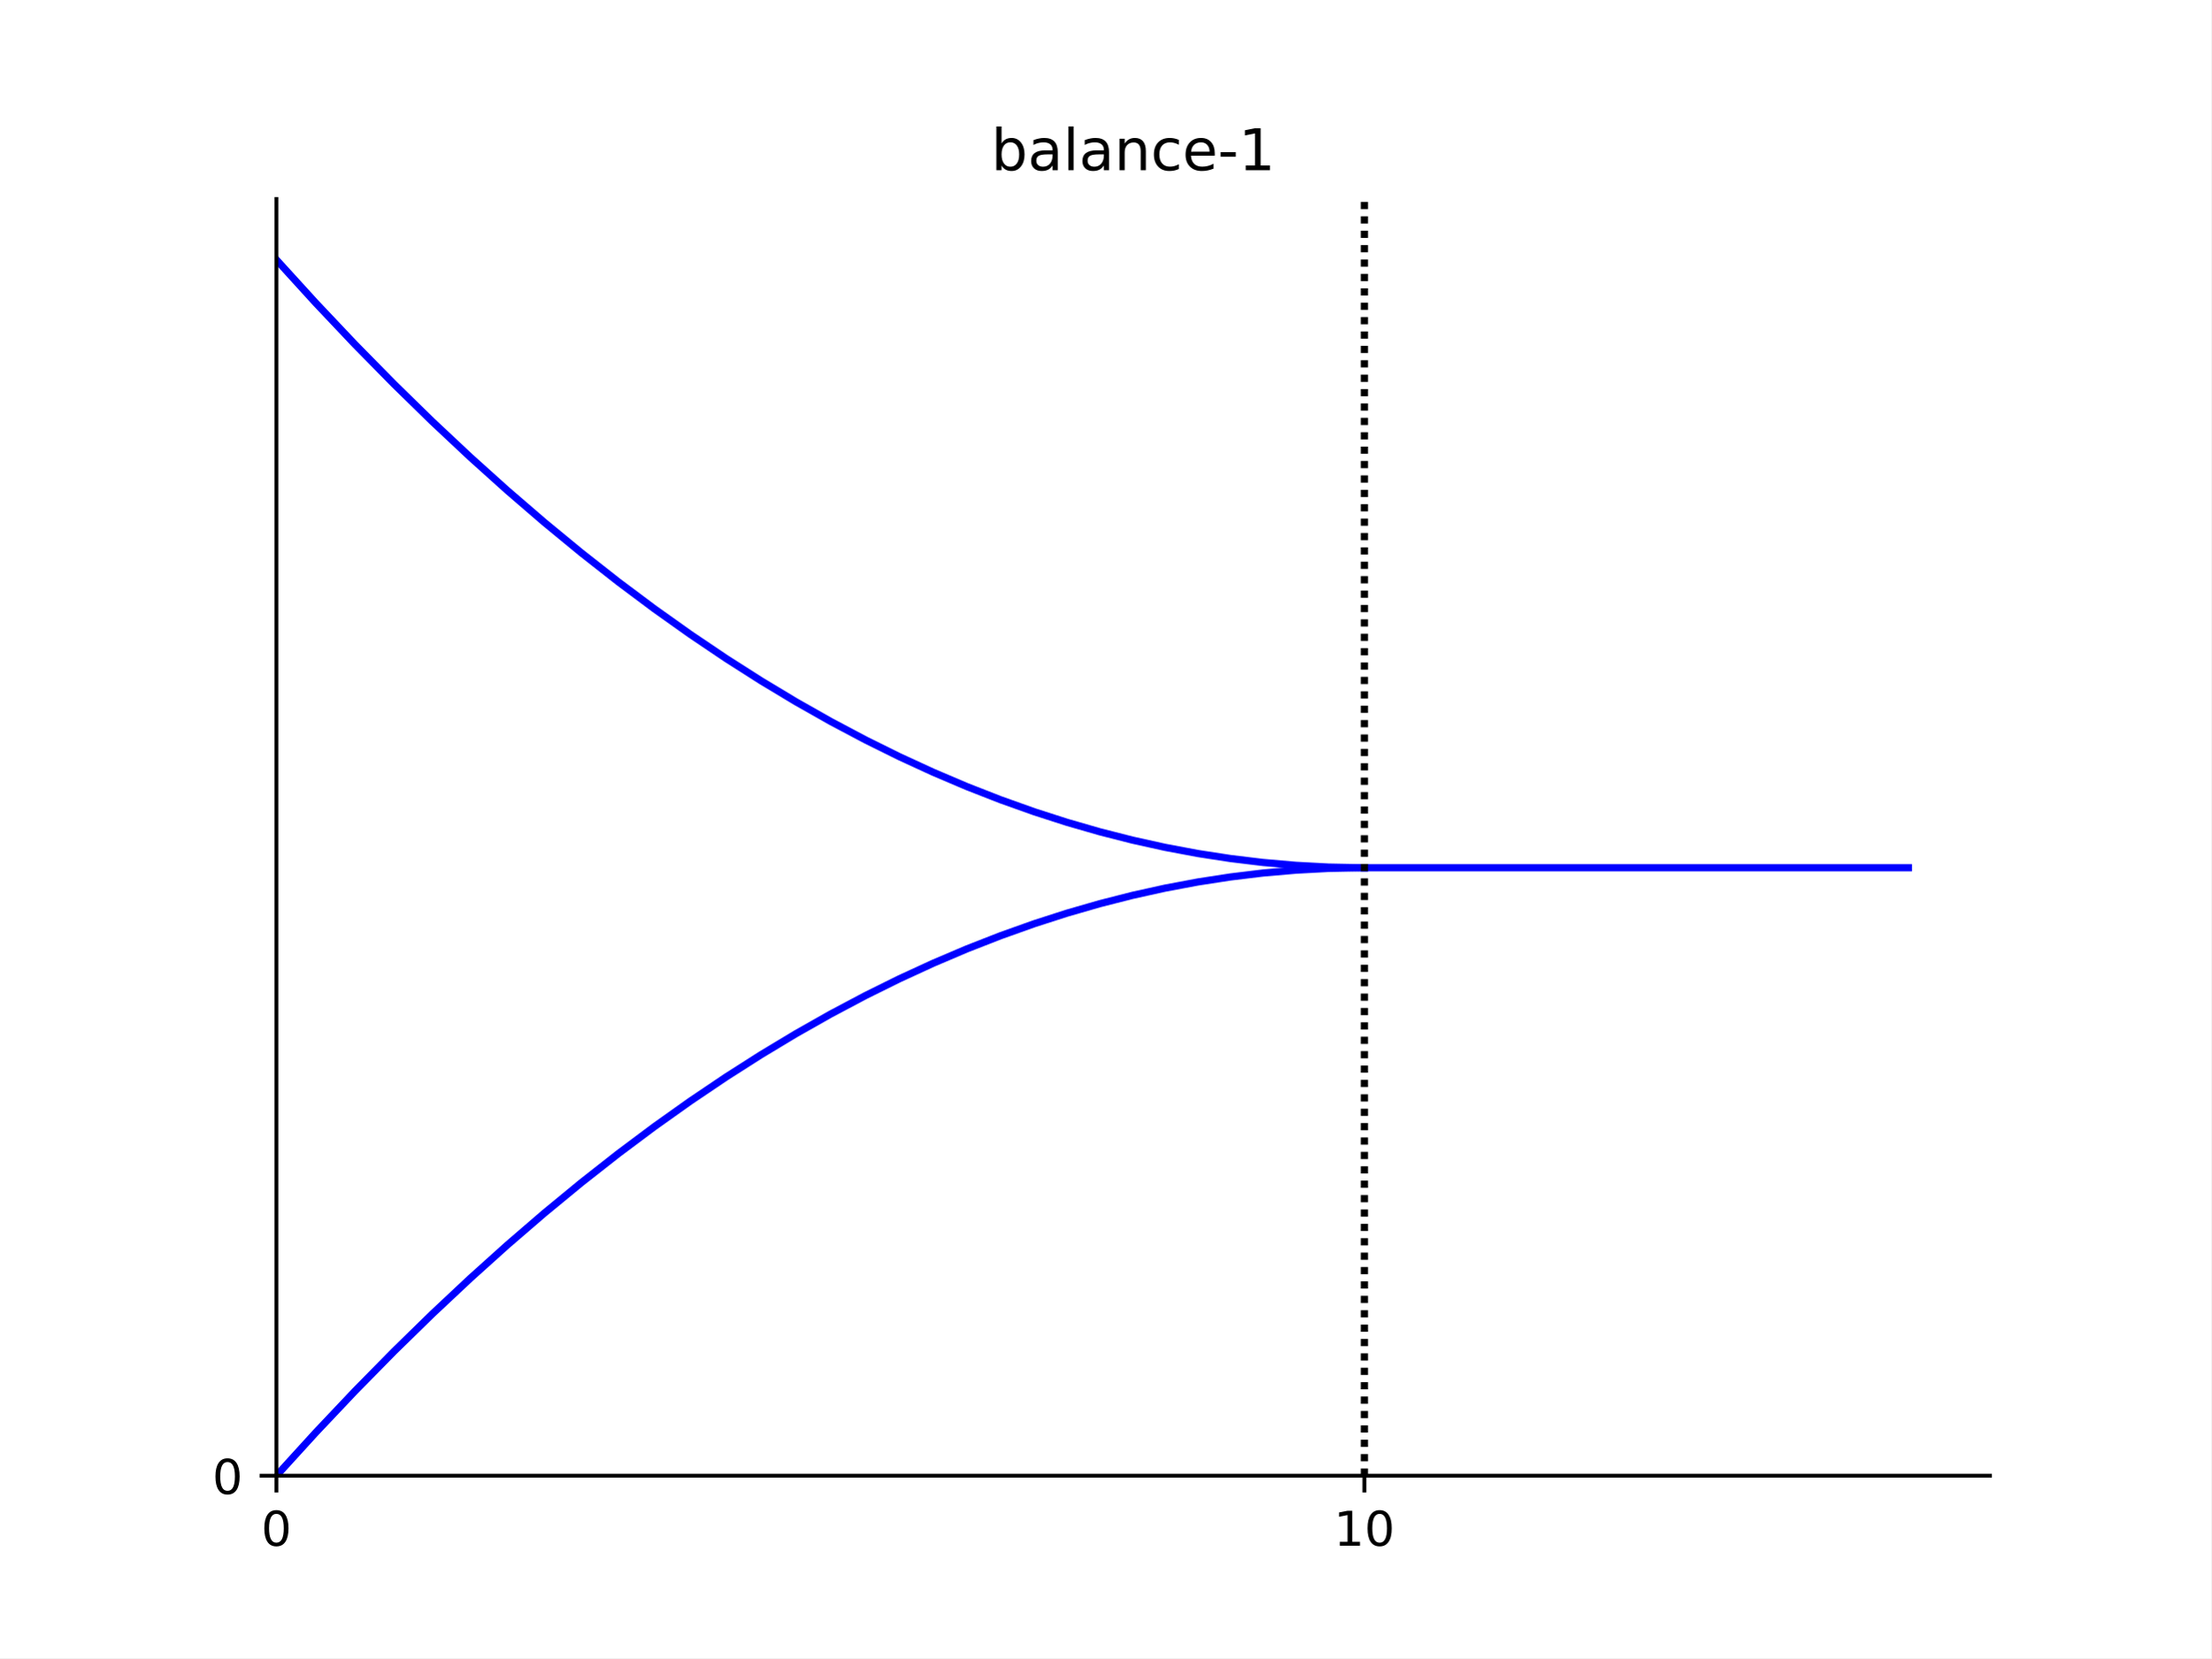
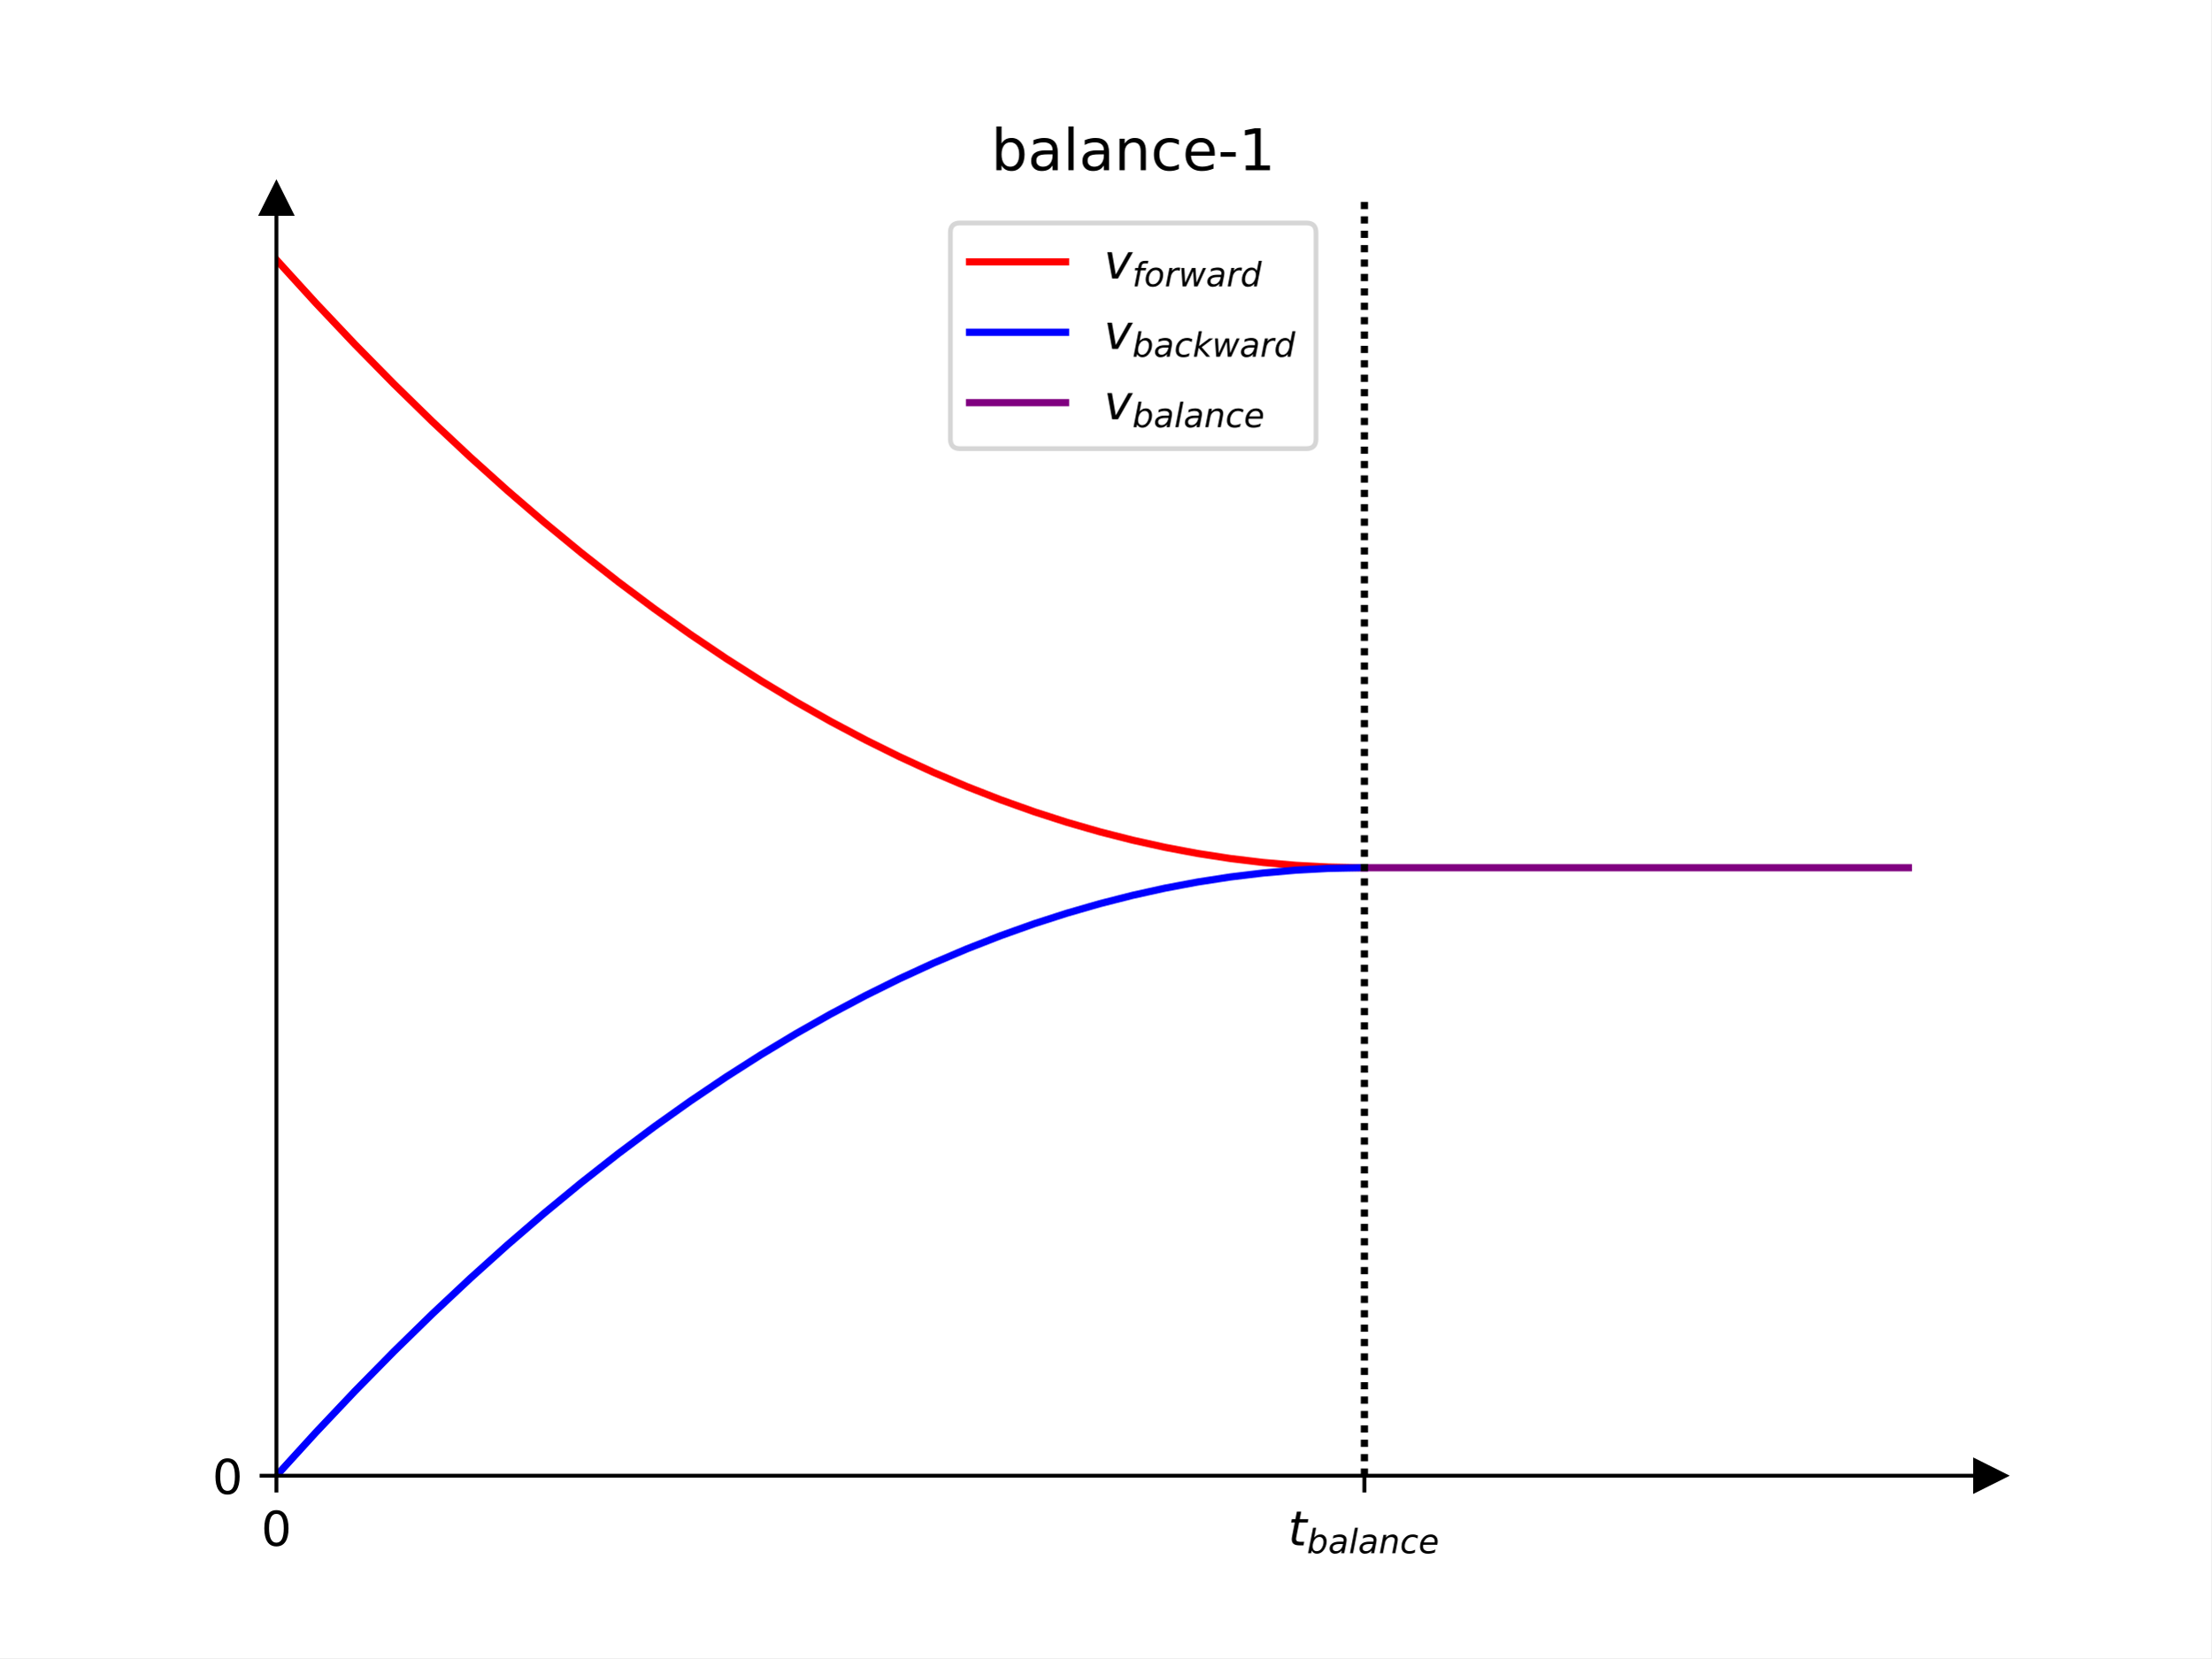
<svg xmlns="http://www.w3.org/2000/svg" xmlns:xlink="http://www.w3.org/1999/xlink" width="460.8pt" height="345.6pt" viewBox="0 0 460.8 345.6" version="1.1">
  <defs>
    <style type="text/css">*{stroke-linejoin: round; stroke-linecap: butt}</style>
  </defs>
  <g id="figure_1">
    <g id="patch_1">
      <path d="M 0 345.6  L 460.8 345.6  L 460.8 0  L 0 0  z " style="fill: #ffffff" />
    </g>
    <g id="axes_1">
      <g id="patch_2">
        <path d="M 57.6 307.584  L 414.72 307.584  L 414.72 41.472  L 57.6 41.472  z " style="fill: #ffffff" />
      </g>
      <g id="matplotlib.axis_1">
        <g id="xtick_1">
          <g id="line2d_1">
            <defs>
-               <path id="m708d7fb2e6" d="M 0 0  L 0 3.5  " style="stroke: #000000; stroke-width: 0.8" />
+               <path id="mefc8e3d4bf" d="M 0 0  L 0 3.5  " style="stroke: #000000; stroke-width: 0.8" />
            </defs>
            <g>
-               <use xlink:href="#m708d7fb2e6" x="57.6" y="307.584" style="stroke: #000000; stroke-width: 0.8" />
+               <use xlink:href="#mefc8e3d4bf" x="57.6" y="307.584" style="stroke: #000000; stroke-width: 0.8" />
            </g>
          </g>
          <g id="text_1">
            <g transform="translate(54.41875 322.1824) scale(0.1 -0.1)">
              <defs>
                <path id="DejaVuSans-30" d="M 2034 4250  Q 1547 4250 1301 3770  Q 1056 3291 1056 2328  Q 1056 1369 1301 889  Q 1547 409 2034 409  Q 2525 409 2770 889  Q 3016 1369 3016 2328  Q 3016 3291 2770 3770  Q 2525 4250 2034 4250  z M 2034 4750  Q 2819 4750 3233 4129  Q 3647 3509 3647 2328  Q 3647 1150 3233 529  Q 2819 -91 2034 -91  Q 1250 -91 836 529  Q 422 1150 422 2328  Q 422 3509 836 4129  Q 1250 4750 2034 4750  z " transform="scale(0.015625)" />
              </defs>
              <use xlink:href="#DejaVuSans-30" />
            </g>
          </g>
        </g>
        <g id="xtick_2">
          <g id="line2d_2">
            <g>
-               <use xlink:href="#m708d7fb2e6" x="284.343" y="307.584" style="stroke: #000000; stroke-width: 0.8" />
+               <use xlink:href="#mefc8e3d4bf" x="284.343" y="307.584" style="stroke: #000000; stroke-width: 0.8" />
            </g>
          </g>
          <g id="text_2">
-             <g transform="translate(277.9804 322.1824) scale(0.1 -0.1)">
+             <g transform="translate(268.4429 322.1824) scale(0.1 -0.1)">
              <defs>
-                 <path id="DejaVuSans-31" d="M 794 531  L 1825 531  L 1825 4091  L 703 3866  L 703 4441  L 1819 4666  L 2450 4666  L 2450 531  L 3481 531  L 3481 0  L 794 0  L 794 531  z " transform="scale(0.015625)" />
+                 <path id="DejaVuSans-Oblique-74" d="M 2706 3500  L 2619 3053  L 1472 3053  L 1100 1153  Q 1081 1047 1072 975  Q 1063 903 1063 863  Q 1063 663 1183 572  Q 1303 481 1569 481  L 2150 481  L 2053 0  L 1503 0  Q 991 0 739 200  Q 488 400 488 806  Q 488 878 497 964  Q 506 1050 525 1153  L 897 3053  L 409 3053  L 500 3500  L 978 3500  L 1172 4494  L 1747 4494  L 1556 3500  L 2706 3500  z " transform="scale(0.015625)" />
+                 <path id="DejaVuSans-Oblique-62" d="M 3169 2138  Q 3169 2591 2961 2847  Q 2753 3103 2388 3103  Q 2122 3103 1889 2973  Q 1656 2844 1484 2597  Q 1303 2338 1198 1995  Q 1094 1653 1094 1313  Q 1094 881 1298 636  Q 1503 391 1863 391  Q 2134 391 2365 517  Q 2597 644 2772 891  Q 2950 1147 3059 1487  Q 3169 1828 3169 2138  z M 1381 2969  Q 1594 3256 1914 3420  Q 2234 3584 2584 3584  Q 3122 3584 3439 3221  Q 3756 2859 3756 2241  Q 3756 1734 3570 1259  Q 3384 784 3041 416  Q 2816 172 2522 40  Q 2228 -91 1906 -91  Q 1566 -91 1316 65  Q 1066 222 909 531  L 806 0  L 231 0  L 1178 4863  L 1753 4863  L 1381 2969  z " transform="scale(0.015625)" />
+                 <path id="DejaVuSans-Oblique-61" d="M 3438 1997  L 3047 0  L 2472 0  L 2578 531  Q 2325 219 2001 64  Q 1678 -91 1281 -91  Q 834 -91 548 182  Q 263 456 263 884  Q 263 1497 752 1853  Q 1241 2209 2100 2209  L 2900 2209  L 2931 2363  Q 2938 2388 2941 2417  Q 2944 2447 2944 2509  Q 2944 2788 2717 2942  Q 2491 3097 2081 3097  Q 1800 3097 1504 3025  Q 1209 2953 897 2809  L 997 3341  Q 1322 3463 1633 3523  Q 1944 3584 2234 3584  Q 2853 3584 3176 3315  Q 3500 3047 3500 2534  Q 3500 2431 3484 2292  Q 3469 2153 3438 1997  z M 2816 1759  L 2241 1759  Q 1534 1759 1195 1570  Q 856 1381 856 984  Q 856 709 1029 553  Q 1203 397 1509 397  Q 1978 397 2328 733  Q 2678 1069 2791 1631  L 2816 1759  z " transform="scale(0.015625)" />
+                 <path id="DejaVuSans-Oblique-6c" d="M 1172 4863  L 1747 4863  L 800 0  L 225 0  L 1172 4863  z " transform="scale(0.015625)" />
+                 <path id="DejaVuSans-Oblique-6e" d="M 3566 2113  L 3156 0  L 2578 0  L 2988 2091  Q 3016 2238 3031 2350  Q 3047 2463 3047 2528  Q 3047 2791 2881 2937  Q 2716 3084 2419 3084  Q 1956 3084 1622 2776  Q 1288 2469 1184 1941  L 800 0  L 225 0  L 903 3500  L 1478 3500  L 1363 2950  Q 1603 3253 1940 3418  Q 2278 3584 2650 3584  Q 3113 3584 3367 3334  Q 3622 3084 3622 2631  Q 3622 2519 3608 2391  Q 3594 2263 3566 2113  z " transform="scale(0.015625)" />
+                 <path id="DejaVuSans-Oblique-63" d="M 3431 3366  L 3316 2797  Q 3109 2947 2876 3022  Q 2644 3097 2394 3097  Q 2119 3097 1870 3000  Q 1622 2903 1453 2725  Q 1184 2453 1037 2087  Q 891 1722 891 1331  Q 891 859 1127 628  Q 1363 397 1844 397  Q 2081 397 2348 469  Q 2616 541 2906 684  L 2797 116  Q 2547 13 2283 -39  Q 2019 -91 1741 -91  Q 1044 -91 669 257  Q 294 606 294 1253  Q 294 1797 489 2255  Q 684 2713 1069 3078  Q 1331 3328 1684 3456  Q 2038 3584 2456 3584  Q 2700 3584 2940 3529  Q 3181 3475 3431 3366  z " transform="scale(0.015625)" />
+                 <path id="DejaVuSans-Oblique-65" d="M 3078 2063  Q 3088 2113 3092 2166  Q 3097 2219 3097 2272  Q 3097 2653 2873 2875  Q 2650 3097 2266 3097  Q 1838 3097 1509 2826  Q 1181 2556 1013 2059  L 3078 2063  z M 3578 1613  L 903 1613  Q 884 1494 878 1425  Q 872 1356 872 1306  Q 872 872 1139 634  Q 1406 397 1894 397  Q 2269 397 2603 481  Q 2938 566 3225 728  L 3116 159  Q 2806 34 2476 -28  Q 2147 -91 1806 -91  Q 1078 -91 686 257  Q 294 606 294 1247  Q 294 1794 489 2264  Q 684 2734 1063 3103  Q 1306 3334 1642 3459  Q 1978 3584 2356 3584  Q 2950 3584 3301 3228  Q 3653 2872 3653 2272  Q 3653 2128 3634 1964  Q 3616 1800 3578 1613  z " transform="scale(0.015625)" />
              </defs>
-               <use xlink:href="#DejaVuSans-31" />
-               <use xlink:href="#DejaVuSans-30" x="63.623" />
+               <use xlink:href="#DejaVuSans-Oblique-74" transform="translate(0 0.78125)" />
+               <use xlink:href="#DejaVuSans-Oblique-62" transform="translate(39.20898 -15.625) scale(0.7)" />
+               <use xlink:href="#DejaVuSans-Oblique-61" transform="translate(83.64258 -15.625) scale(0.7)" />
+               <use xlink:href="#DejaVuSans-Oblique-6c" transform="translate(126.5381 -15.625) scale(0.7)" />
+               <use xlink:href="#DejaVuSans-Oblique-61" transform="translate(145.9863 -15.625) scale(0.7)" />
+               <use xlink:href="#DejaVuSans-Oblique-6e" transform="translate(188.8818 -15.625) scale(0.7)" />
+               <use xlink:href="#DejaVuSans-Oblique-63" transform="translate(233.2471 -15.625) scale(0.7)" />
+               <use xlink:href="#DejaVuSans-Oblique-65" transform="translate(271.7334 -15.625) scale(0.7)" />
            </g>
          </g>
        </g>
      </g>
      <g id="matplotlib.axis_2">
        <g id="ytick_1">
          <g id="line2d_3">
            <defs>
-               <path id="m086c30a2a2" d="M 0 0  L -3.5 0  " style="stroke: #000000; stroke-width: 0.8" />
+               <path id="mddfd9d76b2" d="M 0 0  L -3.5 0  " style="stroke: #000000; stroke-width: 0.8" />
            </defs>
            <g>
-               <use xlink:href="#m086c30a2a2" x="57.6" y="307.584" style="stroke: #000000; stroke-width: 0.8" />
+               <use xlink:href="#mddfd9d76b2" x="57.6" y="307.584" style="stroke: #000000; stroke-width: 0.8" />
            </g>
          </g>
          <g id="text_3">
            <g transform="translate(44.2375 311.3832) scale(0.1 -0.1)">
              <use xlink:href="#DejaVuSans-30" />
            </g>
          </g>
        </g>
      </g>
      <g id="line2d_4">
-         <path d="M 57.6 54.144  L 65.771 63.112  L 73.942 71.752  L 82.113 80.062  L 90.057 87.826  L 98.001 95.278  L 105.718 102.22  L 113.435 108.869  L 121.152 115.223  L 128.869 121.285  L 136.359 126.887  L 143.849 132.213  L 151.339 137.262  L 158.602 141.894  L 165.865 146.266  L 173.128 150.378  L 180.391 154.229  L 187.427 157.713  L 194.463 160.952  L 201.499 163.948  L 208.535 166.699  L 215.571 169.207  L 222.38 171.401  L 229.189 173.366  L 235.998 175.103  L 242.807 176.612  L 249.616 177.892  L 256.426 178.943  L 263.235 179.766  L 270.044 180.36  L 276.853 180.726  L 283.662 180.863  L 284.343 180.864  L 284.343 180.864  " clip-path="url(#p65069495a7)" style="fill: none; stroke: #0000ff; stroke-width: 1.5; stroke-linecap: square" />
+         <path d="M 57.6 54.144  L 65.771 63.112  L 73.942 71.752  L 82.113 80.062  L 90.057 87.826  L 98.001 95.278  L 105.718 102.22  L 113.435 108.869  L 121.152 115.223  L 128.869 121.285  L 136.359 126.887  L 143.849 132.213  L 151.339 137.262  L 158.602 141.894  L 165.865 146.266  L 173.128 150.378  L 180.391 154.229  L 187.427 157.713  L 194.463 160.952  L 201.499 163.948  L 208.535 166.699  L 215.571 169.207  L 222.38 171.401  L 229.189 173.366  L 235.998 175.103  L 242.807 176.612  L 249.616 177.892  L 256.426 178.943  L 263.235 179.766  L 270.044 180.36  L 276.853 180.726  L 283.662 180.863  L 284.343 180.864  L 284.343 180.864  " clip-path="url(#p19e7585fca)" style="fill: none; stroke: #ff0000; stroke-width: 1.5; stroke-linecap: square" />
      </g>
      <g id="line2d_5">
-         <path d="M 57.6 307.584  L 65.771 298.616  L 73.942 289.976  L 82.113 281.666  L 90.057 273.902  L 98.001 266.45  L 105.718 259.508  L 113.435 252.859  L 121.152 246.505  L 128.869 240.443  L 136.359 234.841  L 143.849 229.515  L 151.339 224.466  L 158.602 219.834  L 165.865 215.462  L 173.128 211.35  L 180.391 207.499  L 187.427 204.015  L 194.463 200.776  L 201.499 197.78  L 208.535 195.029  L 215.571 192.521  L 222.38 190.327  L 229.189 188.362  L 235.998 186.625  L 242.807 185.116  L 249.616 183.836  L 256.426 182.785  L 263.235 181.962  L 270.044 181.368  L 276.853 181.002  L 283.662 180.865  L 284.343 180.864  L 284.343 180.864  " clip-path="url(#p65069495a7)" style="fill: none; stroke: #0000ff; stroke-width: 1.5; stroke-linecap: square" />
+         <path d="M 57.6 307.584  L 65.771 298.616  L 73.942 289.976  L 82.113 281.666  L 90.057 273.902  L 98.001 266.45  L 105.718 259.508  L 113.435 252.859  L 121.152 246.505  L 128.869 240.443  L 136.359 234.841  L 143.849 229.515  L 151.339 224.466  L 158.602 219.834  L 165.865 215.462  L 173.128 211.35  L 180.391 207.499  L 187.427 204.015  L 194.463 200.776  L 201.499 197.78  L 208.535 195.029  L 215.571 192.521  L 222.38 190.327  L 229.189 188.362  L 235.998 186.625  L 242.807 185.116  L 249.616 183.836  L 256.426 182.785  L 263.235 181.962  L 270.044 181.368  L 276.853 181.002  L 283.662 180.865  L 284.343 180.864  L 284.343 180.864  " clip-path="url(#p19e7585fca)" style="fill: none; stroke: #0000ff; stroke-width: 1.5; stroke-linecap: square" />
      </g>
      <g id="line2d_6">
-         <path d="M 284.343 180.864  L 397.714 180.864  L 397.714 180.864  " clip-path="url(#p65069495a7)" style="fill: none; stroke: #0000ff; stroke-width: 1.5; stroke-linecap: square" />
+         <path d="M 284.343 180.864  L 397.714 180.864  L 397.714 180.864  " clip-path="url(#p19e7585fca)" style="fill: none; stroke: #800080; stroke-width: 1.5; stroke-linecap: square" />
      </g>
      <g id="line2d_7">
-         <path d="M 284.343 307.584  L 284.343 41.472  " clip-path="url(#p65069495a7)" style="fill: none; stroke-dasharray: 1.5,1.5; stroke-dashoffset: 0; stroke: #000000; stroke-width: 1.5" />
+         <path d="M 284.343 307.584  L 284.343 41.472  " clip-path="url(#p19e7585fca)" style="fill: none; stroke-dasharray: 1.5,1.5; stroke-dashoffset: 0; stroke: #000000; stroke-width: 1.5" />
+       </g>
+       <g id="line2d_8">
+         <defs>
+           <path id="m32b1af7a9e" d="M 3 0  L -3 -3  L -3 3  z " style="stroke: #000000; stroke-linejoin: miter" />
+         </defs>
+         <g>
+           <use xlink:href="#m32b1af7a9e" x="414.72" y="307.584" style="stroke: #000000; stroke-linejoin: miter" />
+         </g>
+       </g>
+       <g id="line2d_9">
+         <defs>
+           <path id="m60aba2ac56" d="M 0 -3  L -3 3  L 3 3  z " style="stroke: #000000; stroke-linejoin: miter" />
+         </defs>
+         <g>
+           <use xlink:href="#m60aba2ac56" x="57.6" y="41.472" style="stroke: #000000; stroke-linejoin: miter" />
+         </g>
      </g>
      <g id="patch_3">
        <path d="M 57.6 307.584  L 57.6 41.472  " style="fill: none; stroke: #000000; stroke-width: 0.8; stroke-linejoin: miter; stroke-linecap: square" />
      </g>
      <g id="patch_4">
        <path d="M 414.72 307.584  L 414.72 41.472  " style="fill: none" />
      </g>
      <g id="patch_5">
        <path d="M 57.6 307.584  L 414.72 307.584  " style="fill: none; stroke: #000000; stroke-width: 0.8; stroke-linejoin: miter; stroke-linecap: square" />
      </g>
      <g id="patch_6">
        <path d="M 57.6 41.472  L 414.72 41.472  " style="fill: none" />
      </g>
      <g id="text_4">
        <g transform="translate(206.5547 35.472) scale(0.12 -0.12)">
          <defs>
            <path id="DejaVuSans-62" d="M 3116 1747  Q 3116 2381 2855 2742  Q 2594 3103 2138 3103  Q 1681 3103 1420 2742  Q 1159 2381 1159 1747  Q 1159 1113 1420 752  Q 1681 391 2138 391  Q 2594 391 2855 752  Q 3116 1113 3116 1747  z M 1159 2969  Q 1341 3281 1617 3432  Q 1894 3584 2278 3584  Q 2916 3584 3314 3078  Q 3713 2572 3713 1747  Q 3713 922 3314 415  Q 2916 -91 2278 -91  Q 1894 -91 1617 61  Q 1341 213 1159 525  L 1159 0  L 581 0  L 581 4863  L 1159 4863  L 1159 2969  z " transform="scale(0.015625)" />
            <path id="DejaVuSans-61" d="M 2194 1759  Q 1497 1759 1228 1600  Q 959 1441 959 1056  Q 959 750 1161 570  Q 1363 391 1709 391  Q 2188 391 2477 730  Q 2766 1069 2766 1631  L 2766 1759  L 2194 1759  z M 3341 1997  L 3341 0  L 2766 0  L 2766 531  Q 2569 213 2275 61  Q 1981 -91 1556 -91  Q 1019 -91 701 211  Q 384 513 384 1019  Q 384 1609 779 1909  Q 1175 2209 1959 2209  L 2766 2209  L 2766 2266  Q 2766 2663 2505 2880  Q 2244 3097 1772 3097  Q 1472 3097 1187 3025  Q 903 2953 641 2809  L 641 3341  Q 956 3463 1253 3523  Q 1550 3584 1831 3584  Q 2591 3584 2966 3190  Q 3341 2797 3341 1997  z " transform="scale(0.015625)" />
            <path id="DejaVuSans-6c" d="M 603 4863  L 1178 4863  L 1178 0  L 603 0  L 603 4863  z " transform="scale(0.015625)" />
            <path id="DejaVuSans-6e" d="M 3513 2113  L 3513 0  L 2938 0  L 2938 2094  Q 2938 2591 2744 2837  Q 2550 3084 2163 3084  Q 1697 3084 1428 2787  Q 1159 2491 1159 1978  L 1159 0  L 581 0  L 581 3500  L 1159 3500  L 1159 2956  Q 1366 3272 1645 3428  Q 1925 3584 2291 3584  Q 2894 3584 3203 3211  Q 3513 2838 3513 2113  z " transform="scale(0.015625)" />
            <path id="DejaVuSans-63" d="M 3122 3366  L 3122 2828  Q 2878 2963 2633 3030  Q 2388 3097 2138 3097  Q 1578 3097 1268 2742  Q 959 2388 959 1747  Q 959 1106 1268 751  Q 1578 397 2138 397  Q 2388 397 2633 464  Q 2878 531 3122 666  L 3122 134  Q 2881 22 2623 -34  Q 2366 -91 2075 -91  Q 1284 -91 818 406  Q 353 903 353 1747  Q 353 2603 823 3093  Q 1294 3584 2113 3584  Q 2378 3584 2631 3529  Q 2884 3475 3122 3366  z " transform="scale(0.015625)" />
            <path id="DejaVuSans-65" d="M 3597 1894  L 3597 1613  L 953 1613  Q 991 1019 1311 708  Q 1631 397 2203 397  Q 2534 397 2845 478  Q 3156 559 3463 722  L 3463 178  Q 3153 47 2828 -22  Q 2503 -91 2169 -91  Q 1331 -91 842 396  Q 353 884 353 1716  Q 353 2575 817 3079  Q 1281 3584 2069 3584  Q 2775 3584 3186 3129  Q 3597 2675 3597 1894  z M 3022 2063  Q 3016 2534 2758 2815  Q 2500 3097 2075 3097  Q 1594 3097 1305 2825  Q 1016 2553 972 2059  L 3022 2063  z " transform="scale(0.015625)" />
            <path id="DejaVuSans-2d" d="M 313 2009  L 1997 2009  L 1997 1497  L 313 1497  L 313 2009  z " transform="scale(0.015625)" />
+             <path id="DejaVuSans-31" d="M 794 531  L 1825 531  L 1825 4091  L 703 3866  L 703 4441  L 1819 4666  L 2450 4666  L 2450 531  L 3481 531  L 3481 0  L 794 0  L 794 531  z " transform="scale(0.015625)" />
          </defs>
          <use xlink:href="#DejaVuSans-62" />
          <use xlink:href="#DejaVuSans-61" x="63.477" />
          <use xlink:href="#DejaVuSans-6c" x="124.756" />
          <use xlink:href="#DejaVuSans-61" x="152.539" />
          <use xlink:href="#DejaVuSans-6e" x="213.818" />
          <use xlink:href="#DejaVuSans-63" x="277.197" />
          <use xlink:href="#DejaVuSans-65" x="332.178" />
          <use xlink:href="#DejaVuSans-2d" x="393.701" />
          <use xlink:href="#DejaVuSans-31" x="429.785" />
        </g>
      </g>
+       <g id="legend_1">
+         <g id="patch_7">
+           <path d="M 200.06 93.506  L 272.26 93.506  Q 274.26 93.506 274.26 91.506  L 274.26 48.472  Q 274.26 46.472 272.26 46.472  L 200.06 46.472  Q 198.06 46.472 198.06 48.472  L 198.06 91.506  Q 198.06 93.506 200.06 93.506  z " style="fill: #ffffff; opacity: 0.8; stroke: #cccccc; stroke-linejoin: miter" />
+         </g>
+         <g id="line2d_10">
+           <path d="M 202.06 54.57  L 212.06 54.57  L 222.06 54.57  " style="fill: none; stroke: #ff0000; stroke-width: 1.5; stroke-linecap: square" />
+         </g>
+         <g id="text_5">
+           <g transform="translate(230.06 58.07044) scale(0.1 -0.1)">
+             <defs>
+               <path id="DejaVuSans-Oblique-76" d="M 459 3500  L 1069 3500  L 1581 525  L 3256 3500  L 3866 3500  L 1875 0  L 1100 0  L 459 3500  z " transform="scale(0.015625)" />
+               <path id="DejaVuSans-Oblique-66" d="M 3059 4863  L 2969 4384  L 2419 4384  Q 2106 4384 1964 4261  Q 1822 4138 1753 3809  L 1691 3500  L 2638 3500  L 2553 3053  L 1606 3053  L 1013 0  L 434 0  L 1031 3053  L 481 3053  L 563 3500  L 1113 3500  L 1159 3744  Q 1278 4363 1576 4613  Q 1875 4863 2516 4863  L 3059 4863  z " transform="scale(0.015625)" />
+               <path id="DejaVuSans-Oblique-6f" d="M 1625 -91  Q 1009 -91 651 289  Q 294 669 294 1325  Q 294 1706 417 2101  Q 541 2497 738 2766  Q 1047 3184 1428 3384  Q 1809 3584 2291 3584  Q 2888 3584 3255 3212  Q 3622 2841 3622 2241  Q 3622 1825 3500 1412  Q 3378 1000 3181 728  Q 2875 309 2494 109  Q 2113 -91 1625 -91  z M 891 1344  Q 891 869 1089 633  Q 1288 397 1691 397  Q 2269 397 2648 901  Q 3028 1406 3028 2181  Q 3028 2634 2825 2865  Q 2622 3097 2228 3097  Q 1903 3097 1650 2945  Q 1397 2794 1197 2484  Q 1050 2253 970 1956  Q 891 1659 891 1344  z " transform="scale(0.015625)" />
+               <path id="DejaVuSans-Oblique-72" d="M 2853 2969  Q 2766 3016 2653 3041  Q 2541 3066 2413 3066  Q 1953 3066 1609 2717  Q 1266 2369 1153 1784  L 800 0  L 225 0  L 909 3500  L 1484 3500  L 1375 2956  Q 1603 3259 1920 3421  Q 2238 3584 2597 3584  Q 2691 3584 2781 3573  Q 2872 3563 2963 3538  L 2853 2969  z " transform="scale(0.015625)" />
+               <path id="DejaVuSans-Oblique-77" d="M 544 3500  L 1113 3500  L 1259 684  L 2566 3500  L 3231 3500  L 3425 684  L 4666 3500  L 5241 3500  L 3641 0  L 2969 0  L 2797 2900  L 1459 0  L 781 0  L 544 3500  z " transform="scale(0.015625)" />
+               <path id="DejaVuSans-Oblique-64" d="M 2675 525  Q 2444 222 2128 65  Q 1813 -91 1428 -91  Q 903 -91 598 267  Q 294 625 294 1247  Q 294 1766 478 2236  Q 663 2706 1013 3078  Q 1244 3325 1534 3454  Q 1825 3584 2144 3584  Q 2481 3584 2739 3421  Q 2997 3259 3138 2956  L 3513 4863  L 4091 4863  L 3144 0  L 2566 0  L 2675 525  z M 891 1350  Q 891 897 1095 644  Q 1300 391 1663 391  Q 1931 391 2161 520  Q 2391 650 2566 903  Q 2750 1166 2856 1509  Q 2963 1853 2963 2188  Q 2963 2622 2758 2865  Q 2553 3109 2194 3109  Q 1922 3109 1687 2981  Q 1453 2853 1288 2613  Q 1106 2353 998 2009  Q 891 1666 891 1350  z " transform="scale(0.015625)" />
+             </defs>
+             <use xlink:href="#DejaVuSans-Oblique-76" transform="translate(0 0.3125)" />
+             <use xlink:href="#DejaVuSans-Oblique-66" transform="translate(59.17969 -16.09375) scale(0.7)" />
+             <use xlink:href="#DejaVuSans-Oblique-6f" transform="translate(83.82324 -16.09375) scale(0.7)" />
+             <use xlink:href="#DejaVuSans-Oblique-72" transform="translate(126.6504 -16.09375) scale(0.7)" />
+             <use xlink:href="#DejaVuSans-Oblique-77" transform="translate(155.4297 -16.09375) scale(0.7)" />
+             <use xlink:href="#DejaVuSans-Oblique-61" transform="translate(212.6807 -16.09375) scale(0.7)" />
+             <use xlink:href="#DejaVuSans-Oblique-72" transform="translate(255.5762 -16.09375) scale(0.7)" />
+             <use xlink:href="#DejaVuSans-Oblique-64" transform="translate(284.3555 -16.09375) scale(0.7)" />
+           </g>
+         </g>
+         <g id="line2d_11">
+           <path d="M 202.06 69.249  L 212.06 69.249  L 222.06 69.249  " style="fill: none; stroke: #0000ff; stroke-width: 1.5; stroke-linecap: square" />
+         </g>
+         <g id="text_6">
+           <g transform="translate(230.06 72.74856) scale(0.1 -0.1)">
+             <defs>
+               <path id="DejaVuSans-Oblique-6b" d="M 1172 4863  L 1747 4863  L 1197 2028  L 3169 3500  L 3916 3500  L 1716 1825  L 3322 0  L 2625 0  L 1131 1709  L 800 0  L 225 0  L 1172 4863  z " transform="scale(0.015625)" />
+             </defs>
+             <use xlink:href="#DejaVuSans-Oblique-76" transform="translate(0 0.3125)" />
+             <use xlink:href="#DejaVuSans-Oblique-62" transform="translate(59.17969 -16.09375) scale(0.7)" />
+             <use xlink:href="#DejaVuSans-Oblique-61" transform="translate(103.6133 -16.09375) scale(0.7)" />
+             <use xlink:href="#DejaVuSans-Oblique-63" transform="translate(146.5088 -16.09375) scale(0.7)" />
+             <use xlink:href="#DejaVuSans-Oblique-6b" transform="translate(184.9951 -16.09375) scale(0.7)" />
+             <use xlink:href="#DejaVuSans-Oblique-77" transform="translate(225.5322 -16.09375) scale(0.7)" />
+             <use xlink:href="#DejaVuSans-Oblique-61" transform="translate(282.7832 -16.09375) scale(0.7)" />
+             <use xlink:href="#DejaVuSans-Oblique-72" transform="translate(325.6787 -16.09375) scale(0.7)" />
+             <use xlink:href="#DejaVuSans-Oblique-64" transform="translate(354.458 -16.09375) scale(0.7)" />
+           </g>
+         </g>
+         <g id="line2d_12">
+           <path d="M 202.06 83.927  L 212.06 83.927  L 222.06 83.927  " style="fill: none; stroke: #800080; stroke-width: 1.5; stroke-linecap: square" />
+         </g>
+         <g id="text_7">
+           <g transform="translate(230.06 87.42669) scale(0.1 -0.1)">
+             <use xlink:href="#DejaVuSans-Oblique-76" transform="translate(0 0.3125)" />
+             <use xlink:href="#DejaVuSans-Oblique-62" transform="translate(59.17969 -16.09375) scale(0.7)" />
+             <use xlink:href="#DejaVuSans-Oblique-61" transform="translate(103.6133 -16.09375) scale(0.7)" />
+             <use xlink:href="#DejaVuSans-Oblique-6c" transform="translate(146.5088 -16.09375) scale(0.7)" />
+             <use xlink:href="#DejaVuSans-Oblique-61" transform="translate(165.957 -16.09375) scale(0.7)" />
+             <use xlink:href="#DejaVuSans-Oblique-6e" transform="translate(208.8525 -16.09375) scale(0.7)" />
+             <use xlink:href="#DejaVuSans-Oblique-63" transform="translate(253.2178 -16.09375) scale(0.7)" />
+             <use xlink:href="#DejaVuSans-Oblique-65" transform="translate(291.7041 -16.09375) scale(0.7)" />
+           </g>
+         </g>
+       </g>
    </g>
  </g>
  <defs>
-     <clipPath id="p65069495a7">
+     <clipPath id="p19e7585fca">
      <rect x="57.6" y="41.472" width="357.12" height="266.112" />
    </clipPath>
  </defs>
</svg>
